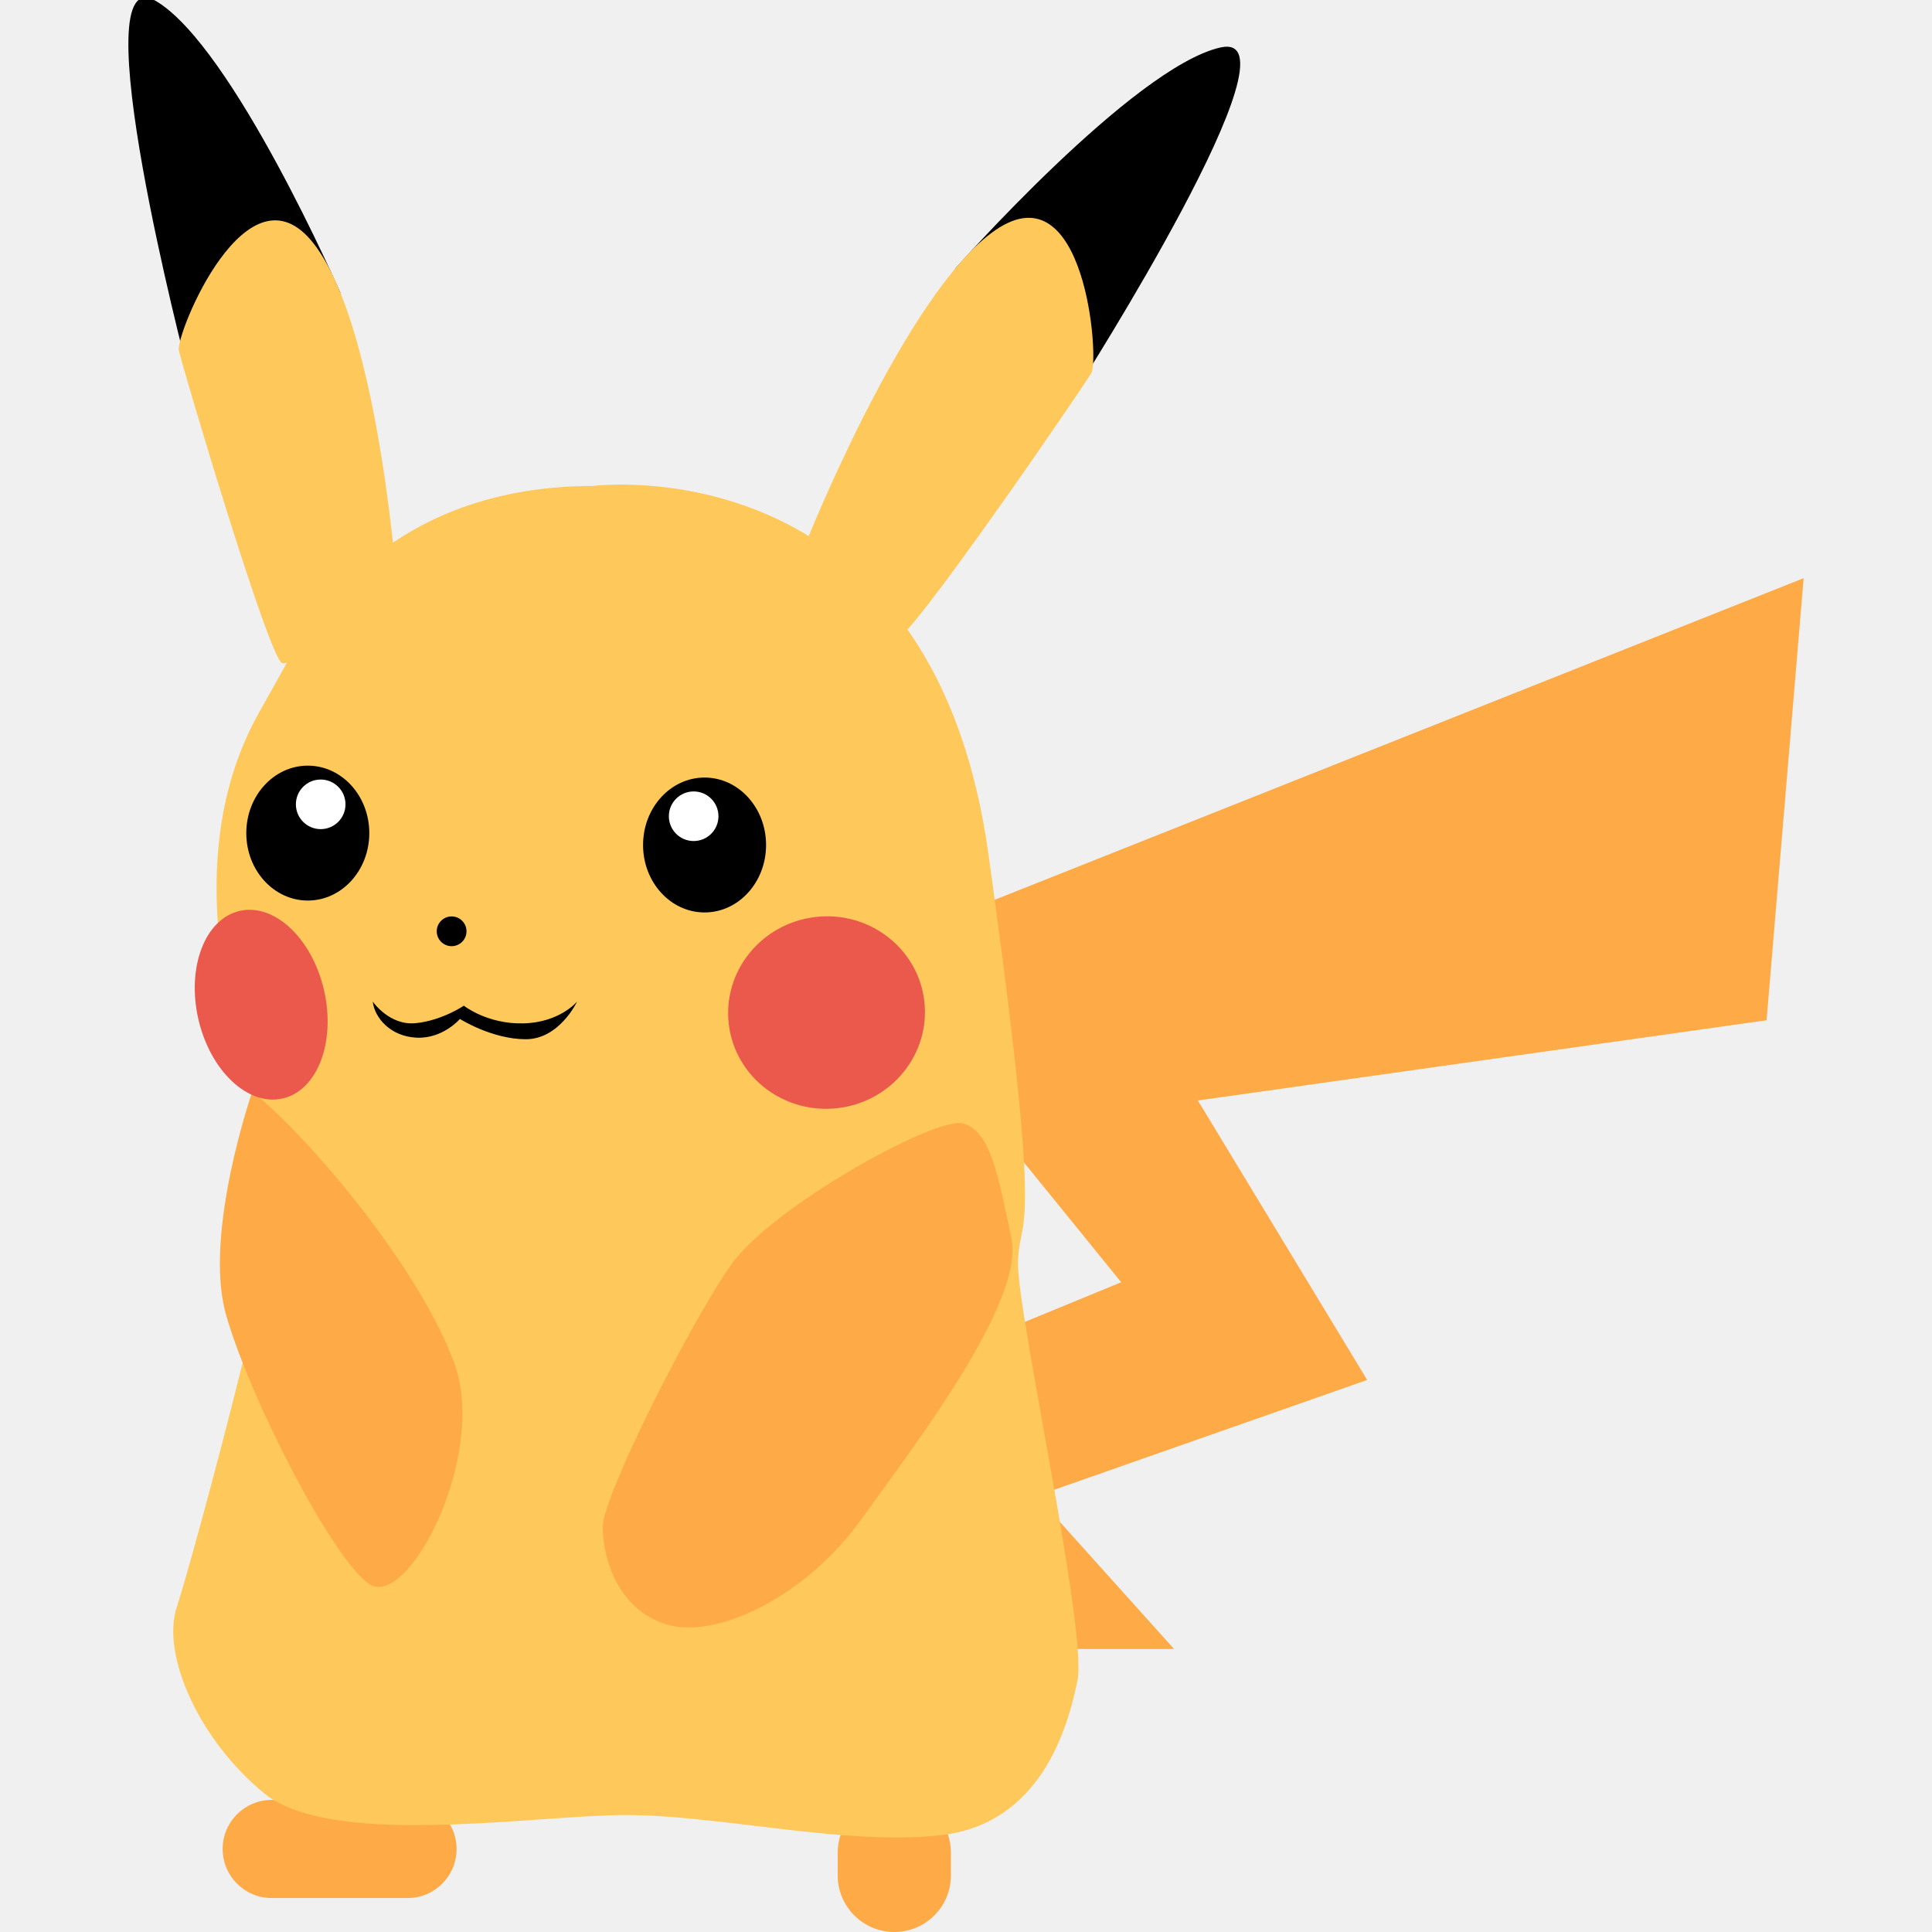
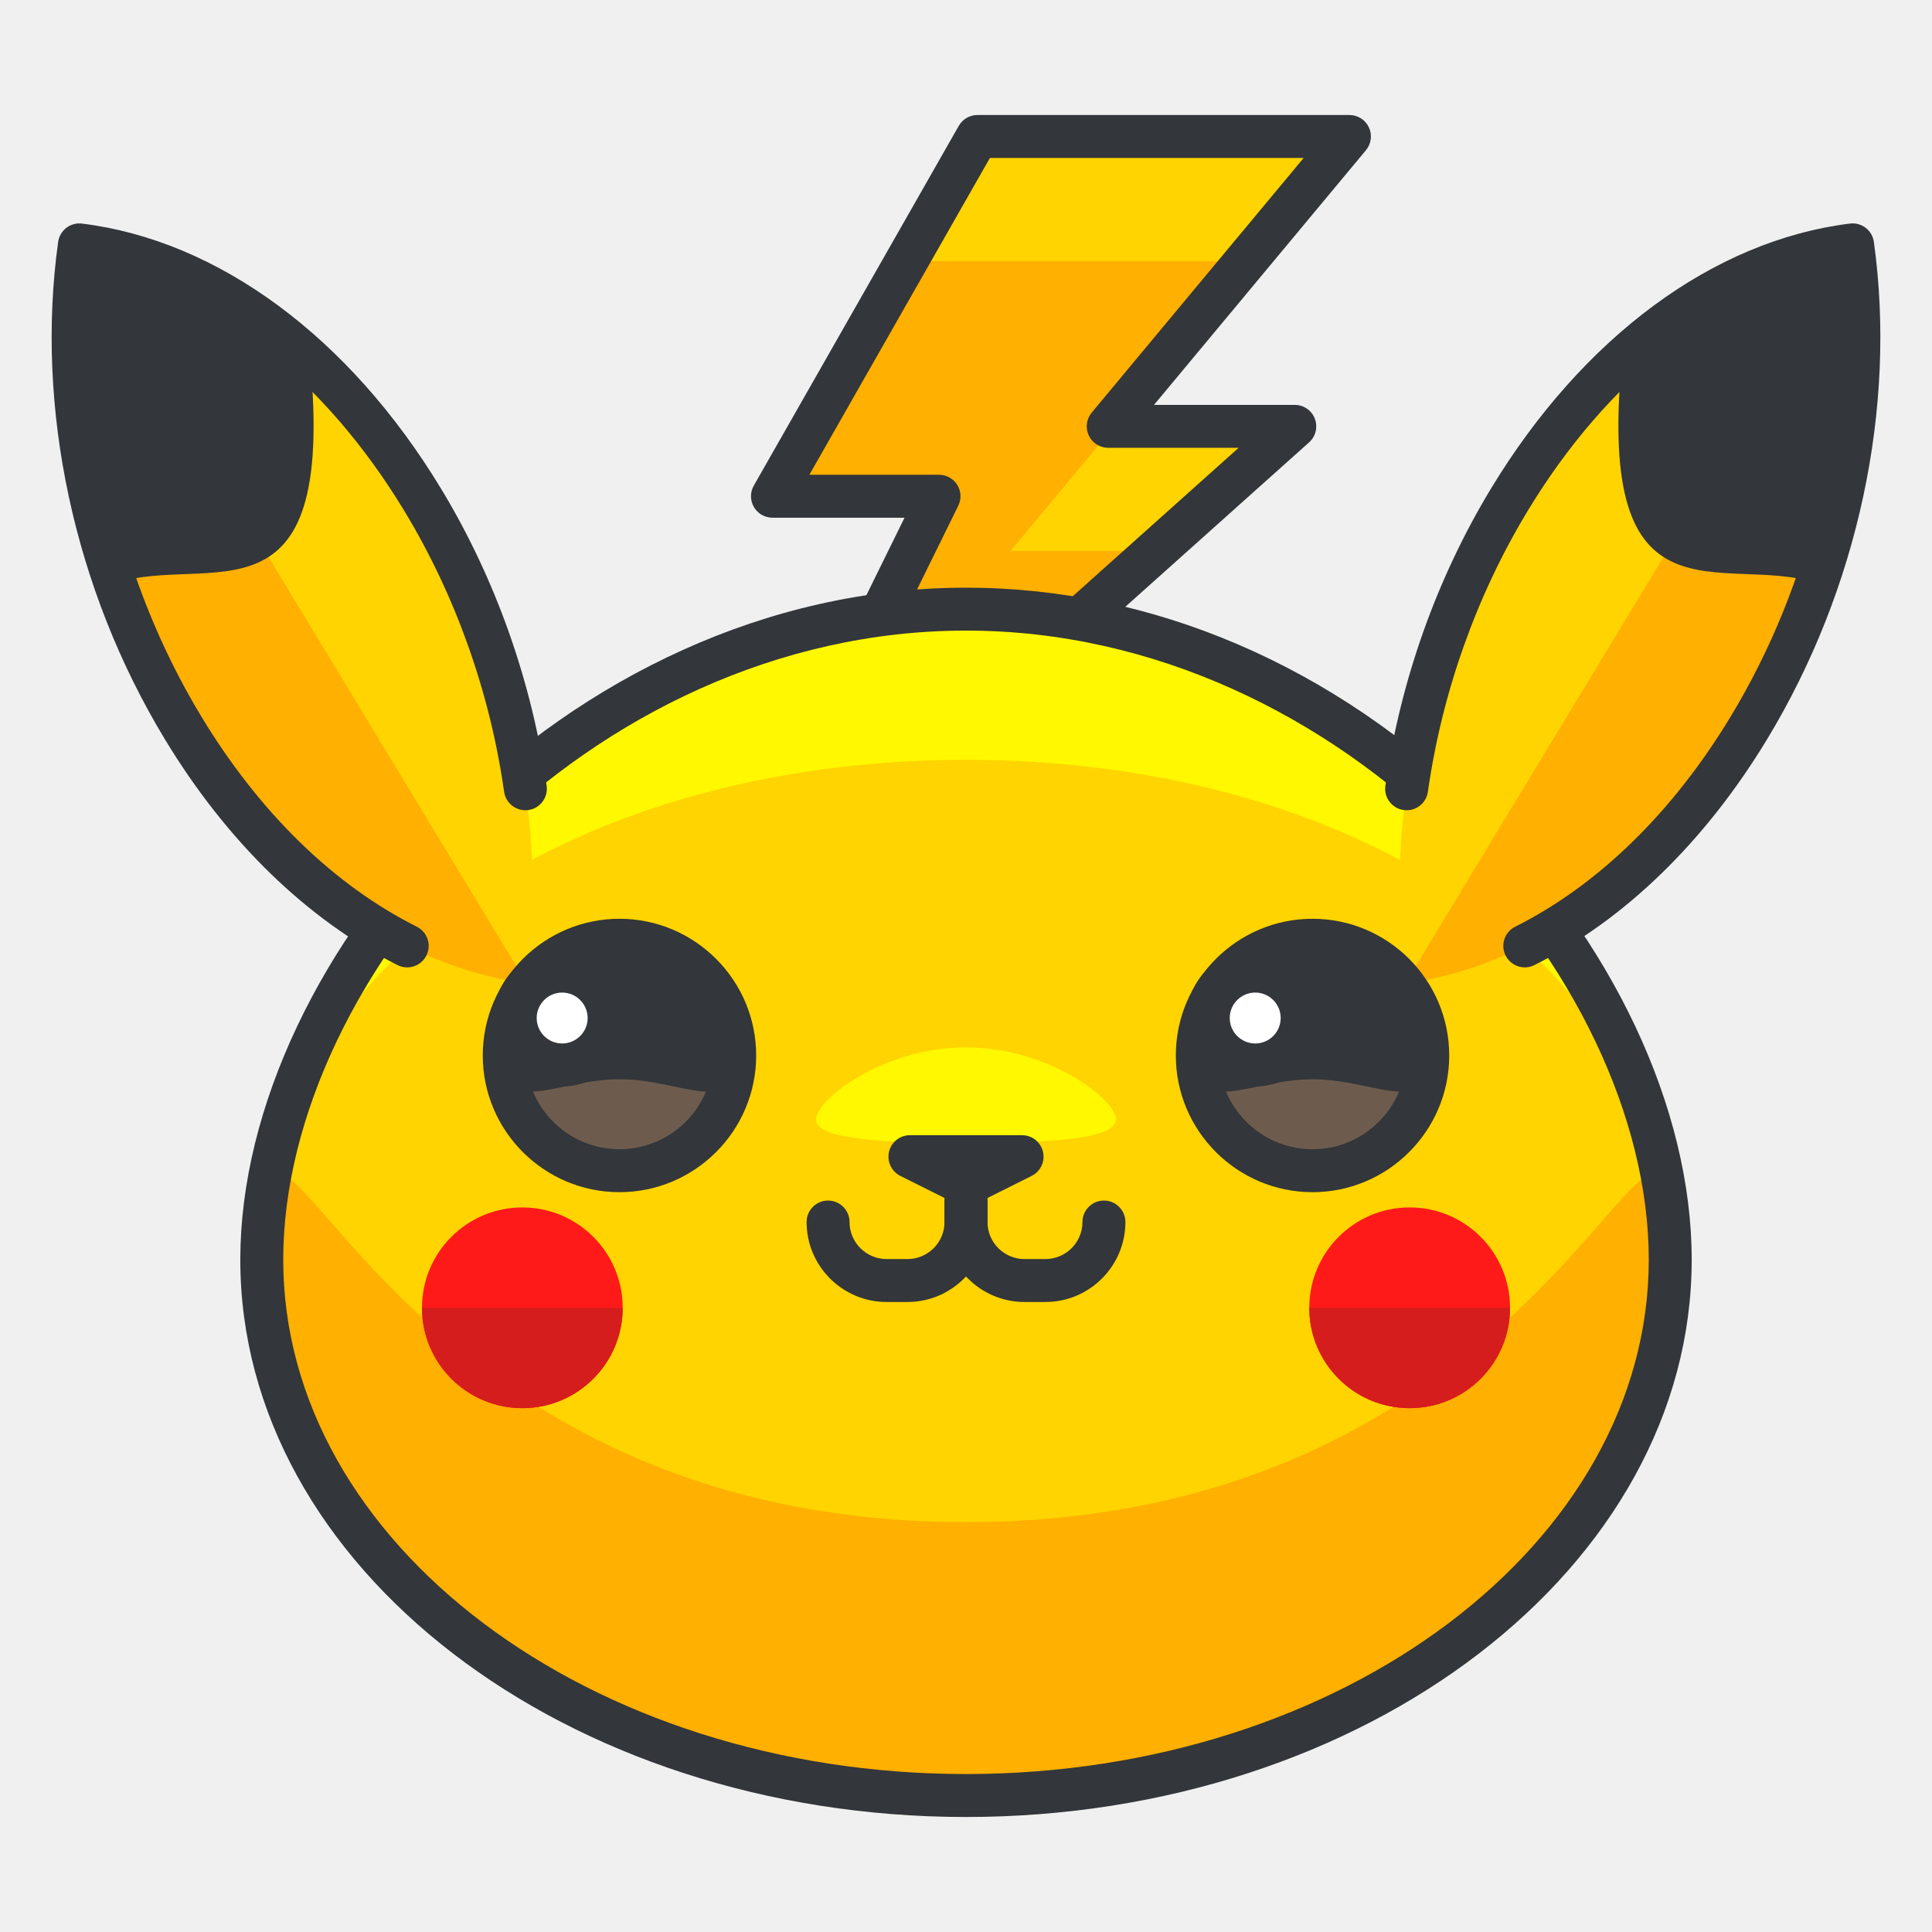
- <svg xmlns="http://www.w3.org/2000/svg" enable-background="new 0 0 512 512" height="512px" id="Layer_1" version="1.1" viewBox="0 0 512 512" width="512px" xml:space="preserve">
+ <svg xmlns="http://www.w3.org/2000/svg" version="1.1" id="Layer_1" x="0px" y="0px" width="135px" height="135px" viewBox="0 0 135 135" style="enable-background:new 0 0 135 135;" xml:space="preserve">
+   <style type="text/css">
+ 
+ 	.st0{fill:#465652;}
+ 	.st1{fill:#AAB9BA;}
+ 	.st2{fill:#47C67B;}
+ 	.st3{fill:#AAC8D1;}
+ 	.st4{fill:none;stroke:#E83834;stroke-width:6;stroke-linecap:round;stroke-linejoin:round;stroke-miterlimit:10;}
+ 	.st5{fill:#7BC67B;}
+ 	.st6{fill:#7BC7FF;}
+ 	.st7{fill:#7C34C1;}
+ 	.st8{fill:#7C8D96;}
+ 	.st9{fill:#AD2707;}
+ 	.st10{fill:#ADB8BC;}
+ 	.st11{fill:#107510;}
+ 	.st12{fill:#7FE5D8;}
+ 	.st13{fill:#AF4AD1;}
+ 	.st14{fill:#E02B7E;}
+ 	.st15{fill:#E04038;}
+ 	.st16{fill:#AFD7DD;}
+ 	.st17{fill:#E0A010;}
+ 	.st18{fill:#E0D5A4;}
+ 	.st19{fill:#12B2B2;}
+ 	.st20{fill:#12D66B;}
+ 	.st21{fill:#E1A9FF;}
+ 	.st22{fill:#1362A8;}
+ 	.st23{fill:#E2378D;}
+ 	.st24{fill:#E29C37;}
+ 	.st25{fill:#E2B90E;}
+ 	.st26{fill:#E2BF91;}
+ 	.st27{fill:#E2CBAA;}
+ 	.st28{fill:#14A594;}
+ 	.st29{fill:#E4E9ED;}
+ 	.st30{fill:#4A5D60;}
+ 	.st31{fill:#E5B076;}
+ 	.st32{fill:#E5B1C4;}
+ 	.st33{fill:#E5E4C3;}
+ 	.st34{fill:#4B6466;}
+ 	.st35{fill:#E6FF2E;}
+ 	.st36{fill:#18AA67;}
+ 	.st37{fill:#E86207;}
+ 	.st38{fill:#E8A113;}
+ 	.st39{fill:#E8B5A6;}
+ 	.st40{fill:#E8E8ED;}
+ 	.st41{fill:#4E5154;}
+ 	.st42{fill:#E9F1F4;}
+ 	.st43{fill:#4F4B48;}
+ 	.st44{fill:#4F74E8;}
+ 	.st45{fill:#808E93;}
+ 	.st46{fill:#80949B;}
+ 	.st47{fill:#80EDAC;}
+ 	.st48{fill:#B122E0;}
+ 	.st49{fill:#B2C4CC;}
+ 	.st50{fill:#83D839;}
+ 	.st51{fill:#B3C6C6;}
+ 	.st52{fill:none;stroke:#33363A;stroke-width:3;stroke-linecap:round;stroke-linejoin:round;stroke-miterlimit:10;}
+ 	.st53{fill:#1A8E1C;}
+ 	.st54{fill:#1A93D6;}
+ 	.st55{fill:#B50B0B;}
+ 	.st56{fill:#1AD88F;}
+ 	.st57{fill:#B5DAF4;}
+ 	.st58{fill:#EA7B1F;}
+ 	.st59{fill:#EA81BD;}
+ 	.st60{fill:#87B8D6;}
+ 	.st61{fill:#87C3F4;}
+ 	.st62{fill:#EAC79D;}
+ 	.st63{fill:#EADF11;}
+ 	.st64{fill:#EAE4C5;}
+ 	.st65{fill:#B78094;}
+ 	.st66{fill:#8844D8;}
+ 	.st67{fill:#EBF4F7;}
+ 	.st68{fill:#893015;}
+ 	.st69{fill:#89410B;}
+ 	.st70{fill:#899BA3;}
+ 	.st71{fill:#EDE3B9;}
+ 	.st72{enable-background:new    ;}
+ 	.st73{fill:#50FF9F;}
+ 	.st74{fill:#EEDCF4;}
+ 	.st75{fill:#EFA37D;}
+ 	.st76{fill:#EFA3CC;}
+ 	.st77{fill:#EFC99A;}
+ 	.st78{fill:#54AF79;}
+ 	.st79{fill:#BA503A;}
+ 	.st80{fill:#BA8663;}
+ 	.st81{fill:#8B4FE0;}
+ 	.st82{fill:#58ED9B;}
+ 	.st83{fill:#BC7DFF;}
+ 	.st84{fill:#8D9AA3;}
+ 	.st85{fill:#BCCAD3;}
+ 	.st86{fill:#8DE4FF;}
+ 	.st87{fill:#20B518;}
+ 	.st88{fill:#BF44F2;}
+ 	.st89{fill:#21CEA1;}
+ 	.st90{fill:#BFDAE0;}
+ 	.st91{fill:#F0FBFC;}
+ 	.st92{fill:#F2D9A7;}
+ 	.st93{fill:#F2EAC9;}
+ 	.st94{fill:#24D1AF;}
+ 	.st95{fill:#25931C;}
+ 	.st96{fill:#F4C4B3;}
+ 	.st97{fill:#F4D3A2;}
+ 	.st98{fill:#F4D647;}
+ 	.st99{fill:#F4D7B8;}
+ 	.st100{fill:#F4EC8E;}
+ 	.st101{fill:#5B524D;}
+ 	.st102{fill:#F77819;}
+ 	.st103{fill:#F79AE1;}
+ 	.st104{fill:#5E707A;}
+ 	.st105{fill:#F93585;}
+ 	.st106{fill:#F95D5D;}
+ 	.st107{fill:#F9C19B;}
+ 	.st108{fill:#F9CB58;}
+ 	.st109{fill:#F9D2B2;}
+ 	.st110{fill:#F9F07D;}
+ 	.st111{fill:#F9F1D2;}
+ 	.st112{fill:#F9F4B7;}
+ 	.st113{fill:#F9F9E4;}
+ 	.st114{fill:#5F1DAA;}
+ 	.st115{fill:#5F9AD6;}
+ 	.st116{fill:#C0C0C4;}
+ 	.st117{fill:#91EA57;}
+ 	.st118{fill:#C12727;}
+ 	.st119{fill:#C191A0;}
+ 	.st120{fill:#923BB7;}
+ 	.st121{fill:#93A0A3;}
+ 	.st122{fill:#93F9EA;}
+ 	.st123{fill:#93FF5A;}
+ 	.st124{fill:#C4833D;}
+ 	.st125{fill:#95A2A5;}
+ 	.st126{fill:#965514;}
+ 	.st127{fill:#96562C;}
+ 	.st128{fill:#2AF42F;}
+ 	.st129{fill:#C5D7DD;}
+ 	.st130{fill:#C68510;}
+ 	.st131{fill:#C6A86D;}
+ 	.st132{fill:#C6BB8D;}
+ 	.st133{fill:#2C9DCE;}
+ 	.st134{fill:#FBFCF2;}
+ 	.st135{fill:#FC70B0;}
+ 	.st136{fill:#FCE6C8;}
+ 	.st137{fill:#FCF7E3;}
+ 	.st138{fill:#C90D6B;}
+ 	.st139{fill:#FDFEFF;}
+ 	.st140{fill:#FDFFDC;}
+ 	.st141{fill:#FF1A1A;}
+ 	.st142{fill:#FF5252;}
+ 	.st143{fill:#FF5B00;}
+ 	.st144{fill:#FF6155;}
+ 	.st145{fill:#FF630D;}
+ 	.st146{fill:#FF6666;}
+ 	.st147{fill:#FF7676;}
+ 	.st148{fill:#FF7900;}
+ 	.st149{fill:#FF860D;}
+ 	.st150{fill:#FF8B00;}
+ 	.st151{fill:#FF8F8F;}
+ 	.st152{fill:#FF900B;}
+ 	.st153{fill:#FF908A;}
+ 	.st154{fill:#FF960B;}
+ 	.st155{fill:#FF9C0D;}
+ 	.st156{fill:#FFA9D4;}
+ 	.st157{fill:#FFAA00;}
+ 	.st158{fill:#FFAD40;}
+ 	.st159{fill:#FFAF10;}
+ 	.st160{fill:#FFB000;}
+ 	.st161{fill:#FFBE08;}
+ 	.st162{fill:#FFBF31;}
+ 	.st163{fill:#FFC200;}
+ 	.st164{fill:#FFCAE8;}
+ 	.st165{fill:#FFCCF5;}
+ 	.st166{fill:#FFD00B;}
+ 	.st167{fill:#FFD039;}
+ 	.st168{fill:#FFD400;}
+ 	.st169{fill:#FFD833;}
+ 	.st170{fill:#FFDB80;}
+ 	.st171{fill:#FFDDD2;}
+ 	.st172{fill:#FFE6D4;}
+ 	.st173{fill:#FFE6EB;}
+ 	.st174{fill:#FFE98D;}
+ 	.st175{fill:#FFECD2;}
+ 	.st176{fill:#FFF1D9;}
+ 	.st177{fill:#FFF24D;}
+ 	.st178{fill:#FFF3C2;}
+ 	.st179{fill:#FFF4C7;}
+ 	.st180{fill:#FFF800;}
+ 	.st181{fill:#FFF80D;}
+ 	.st182{fill:#FFF9DE;}
+ 	.st183{fill:#FFFBD7;}
+ 	.st184{fill:#FFFBEB;}
+ 	.st185{fill:#FFFCC0;}
+ 	.st186{fill:#FFFCDC;}
+ 	.st187{fill:#FFFFFA;}
+ 	.st188{fill:#FFFFFF;}
+ 	.st189{fill:#63797F;}
+ 	.st190{fill:#65E529;}
+ 	.st191{fill:#66310E;}
+ 	.st192{fill:#663C17;}
+ 	.st193{fill:#9A5AE5;}
+ 	.st194{fill:#CA30EF;}
+ 	.st195{fill:#6892FC;}
+ 	.st196{fill:#9CFFC4;}
+ 	.st197{fill:#CC4306;}
+ 	.st198{fill:#CC549E;}
+ 	.st199{fill:#9E3256;}
+ 	.st200{fill:#CDFFBB;}
+ 	.st201{fill:#CE86AF;}
+ 	.st202{fill:#CED9DD;}
+ 	
+ 		.st203{fill:none;stroke:#33363A;stroke-width:3;stroke-linecap:round;stroke-linejoin:round;stroke-miterlimit:10;stroke-dasharray:6;}
+ 	.st204{fill:#CFE1E2;}
+ 	.st205{fill:#33363A;}
+ 	.st206{fill:#34C166;}
+ 	.st207{fill:#364B5B;}
+ 	.st208{fill:#3662CE;}
+ 	.st209{fill:#36C6FF;}
+ 	.st210{fill:#6ADB9A;}
+ 	.st211{fill:#6D5C4D;}
+ 	.st212{fill:#6EBDF9;}
+ 	.st213{fill:#0031FF;}
+ 	.st214{fill:#0062FF;}
+ 	.st215{fill:#0068FF;}
+ 	.st216{fill:#0086FF;}
+ 	.st217{fill:#009BE8;}
+ 	.st218{fill:#00AAFF;}
+ 	.st219{fill:#D271FF;}
+ 	.st220{fill:#D363A9;}
+ 	.st221{fill:#D3964C;}
+ 	.st222{fill:#D3DFE2;}
+ 	.st223{fill:#D3E0E2;}
+ 	.st224{fill:#D3EFF4;}
+ 	.st225{fill:#063B66;}
+ 	.st226{fill:#D60909;}
+ 	.st227{fill:#D61D1D;}
+ 	.st228{fill:#D7F0FF;}
+ 	.st229{fill:#09B285;}
+ 	.st230{fill:#D8D593;}
+ 	.st231{fill:#D8E2EA;}
+ 	.st232{fill:#D8E5EA;}
+ 	.st233{fill:#3E5054;}
+ 	.st234{fill:#D988FF;}
+ 	.st235{fill:#D9E7E8;}
+ 	.st236{fill:#702252;}
+ 	.st237{fill:#70D3E0;}
+ 	.st238{fill:#A02FF2;}
+ 	.st239{fill:#A2F255;}
+ 	.st240{fill:#A35616;}
+ 	.st241{fill:#A3CCCC;}
+ 	.st242{fill:#0A6ADD;}
+ 	.st243{fill:#A5145D;}
+ 	.st244{fill:#A57555;}
+ 	.st245{fill:#77D6FC;}
+ 	.st246{fill:#7815CE;}
+ 	.st247{fill:#A7BBC1;}
+ 	.st248{fill:#DBD279;}
+ 	.st249{fill:#0D5C9E;}
+ 	.st250{fill:#A83C11;}
+ 	.st251{fill:#A8633D;}
+ 	.st252{fill:#A8A3E5;}
+ 	.st253{fill:#DCE6EA;}
+ 	.st254{fill:#DCE7EA;}
+ 	.st255{fill:#A962E8;}
+ 	.st256{fill:#DD2466;}
+ 	.st257{fill:#DDC38A;}
+ 	.st258{fill:#DDD2B1;}
+ 	.st259{fill:#DFE7E8;}
+ 	.st260{fill:#42B1E8;}
+ 	.st261{fill:#436377;}
+ 	.st262{fill:#43B530;}
+ 
+ </style>
  <g>
-     <path d="M252,497c0,8.284-6.716,15-15,15l0,0c-8.284,0-15-6.716-15-15v-6c0-8.284,6.716-15,15-15l0,0   c8.284,0,15,6.716,15,15V497z" fill="#FEAA47" />
-     <path d="M121,490c0,7.18-5.82,13-13,13H72c-7.18,0-13-5.82-13-13l0,0c0-7.18,5.82-13,13-13h36   C115.18,477,121,482.82,121,490L121,490z" fill="#FEAA47" />
-     <polygon fill="#FEAA47" points="252.961,242.686 477.979,153.222 468.164,270.374 317.451,291.637 362.314,365.699 274.69,396.443    311.142,437 276.094,437 269.784,351.059 297.123,339.809 248.755,280.207  " />
-     <path d="M253.142,71.18c0,0,47.136-53.337,70.269-58.595c23.133-5.257-37.599,89.902-37.599,89.902l-21.811-14.721L253.142,71.18z" />
-     <path d="M157.276,128.774c0,0,89.376-11.566,104.623,97.263c15.247,108.829,8.097,94.157,7.886,108.829   c-0.188,13.143,18.401,97.263,15.772,110.406c-2.628,13.144-9.989,37.854-35.75,41.008c-25.762,3.155-60.986-5.783-86.222-5.257   c-25.236,0.525-76.233,8.412-93.583-5.783s-27.338-36.803-23.133-49.42c4.206-12.618,32.071-115.664,27.865-121.447   s-32.596-67.821-6.309-115.138s12.092-19.453,12.092-19.453S98.918,128.774,157.276,128.774z" fill="#FEC85B" />
-     <path d="M66.848,289.302c0,0-12.968,37.504-7.009,58.884c5.958,21.38,27.689,64.141,37.854,71.501   c10.164,7.36,31.544-33.646,22.782-58.182S82.62,301.921,66.848,289.302z" fill="#FEAA47" />
-     <ellipse cx="69.213" cy="266.256" fill="#EB594C" rx="17.086" ry="25.499" transform="matrix(0.9747 -0.2235 0.2235 0.9747 -57.7507 22.201)" />
-     <ellipse cx="219.052" cy="268.351" fill="#EB594C" rx="26.088" ry="25.499" transform="matrix(0.993 -0.1178 0.1178 0.993 -30.0868 27.6731)" />
-     <ellipse cx="81.569" cy="220.78" rx="16.298" ry="17.875" />
-     <circle cx="84.986" cy="213.157" fill="#FFFFFF" r="6.572" />
-     <ellipse cx="186.718" cy="223.934" rx="16.298" ry="17.875" />
-     <circle cx="183.826" cy="216.311" fill="#FFFFFF" r="6.572" />
-     <circle cx="119.685" cy="246.804" r="3.943" />
-     <path d="M98.784,265.429c0,0,4.396,6.421,11.374,5.723s12.771-4.632,12.771-4.632s6.21,4.948,15.84,4.686   c9.63-0.263,14.166-5.776,14.166-5.776s-4.675,9.979-13.607,9.979c-8.932,0-17.446-5.373-17.446-5.373s-4.536,5.304-11.514,4.955   C103.389,274.641,99.272,269.687,98.784,265.429z" />
-     <path d="M213.53,144.021c0,0,26.486-66.77,50.308-83.067c23.822-16.298,27.502,34.173,25.399,37.854   c-2.104,3.68-47.843,70.45-51.523,70.45S213.53,144.021,213.53,144.021z" fill="#FEC85B" />
-     <path d="M90.231,77.648c0,0-28.466-65.241-48.863-77.353c-20.398-12.112,8.153,97.106,8.153,97.106l25.278-7.307L90.231,77.648z" />
-     <path d="M105.542,159.137c0,0-4.688-71.678-22.348-94.507c-17.661-22.83-36.672,24.068-35.802,28.217   c0.87,4.148,23.879,81.743,27.381,82.874C78.276,176.851,105.542,159.137,105.542,159.137z" fill="#FEC85B" />
-     <path d="M255.064,297.713c-7.36-1.752-50.471,22.081-61.336,37.504c-10.865,15.422-33.998,61.336-33.998,69.397   c0,8.062,3.854,22.082,17.174,25.938s36.802-7.711,51.173-27.688c14.37-19.979,43.46-57.832,39.957-74.656   C264.527,311.384,262.424,299.466,255.064,297.713z" fill="#FEAA47" />
+     <g>
+       <g>
+         <polygon class="st168" points="94.294,9.536 68.299,9.536 53.975,34.675 65.614,34.675 50.344,65.7 90.474,29.792 77.437,29.792         " />
+       </g>
+       <g>
+         <polygon class="st160" points="63.333,18.251 53.975,34.675 65.614,34.675 50.344,65.7 80.733,38.507 70.604,38.507      77.856,29.792 77.437,29.792 87.04,18.251    " />
+       </g>
+       <g>
+         <path class="st205" d="M50.344,67.2c-0.318,0-0.638-0.101-0.906-0.305c-0.572-0.435-0.757-1.213-0.439-1.857l14.206-28.863     h-9.229c-0.534,0-1.028-0.284-1.297-0.746s-0.271-1.032-0.007-1.496L66.995,8.794c0.268-0.469,0.765-0.758,1.304-0.758h25.995     c0.582,0,1.111,0.337,1.358,0.863c0.247,0.527,0.167,1.149-0.205,1.597L80.637,28.292h9.837c0.622,0,1.18,0.384,1.401,0.965     s0.062,1.238-0.401,1.653l-40.13,35.908C51.061,67.072,50.702,67.2,50.344,67.2z M56.556,33.175h9.059     c0.519,0,1,0.268,1.273,0.707c0.273,0.44,0.301,0.99,0.072,1.455L55.102,59.43l31.446-28.138h-9.111     c-0.582,0-1.111-0.337-1.358-0.863c-0.247-0.527-0.167-1.149,0.205-1.597l14.811-17.796H69.171L56.556,33.175z" />
+       </g>
+     </g>
+     <g>
+       <g>
+         <g>
+           <path class="st180" d="M116.709,88.022c0,20.676-22.032,37.441-49.209,37.441c-27.178,0-49.209-16.766-49.209-37.441      c0-20.68,22.031-45.459,49.209-45.459C94.677,42.563,116.709,67.343,116.709,88.022z" />
+         </g>
+         <g>
+           <path class="st168" d="M116.709,88.022c0,20.676-22.032,37.441-49.209,37.441c-27.178,0-49.209-16.766-49.209-37.441      c0-20.68,22.031-34.928,49.209-34.928C94.677,53.095,116.709,67.343,116.709,88.022z" />
+         </g>
+         <g>
+           <path class="st180" d="M77.979,78.224c0,1.393-4.691,1.643-10.479,1.643s-10.479-0.25-10.479-1.643      c0-1.395,4.691-5.037,10.479-5.037S77.979,76.829,77.979,78.224z" />
+         </g>
+         <g>
+           <path class="st160" d="M116.709,88.022c0,20.676-22.032,37.441-49.209,37.441c-27.178,0-49.209-16.766-49.209-37.441      c0-20.682,6.261,18.34,49.209,18.34S116.709,67.341,116.709,88.022z" />
+         </g>
+         <g>
+           <path class="st205" d="M67.5,126.964c-27.961,0-50.709-17.469-50.709-38.941c0-21.27,22.619-46.959,50.709-46.959      c13.041,0,25.772,5.472,35.849,15.406c9.305,9.174,14.86,20.97,14.86,31.553C118.209,109.495,95.461,126.964,67.5,126.964z       M67.5,44.063c-26.428,0-47.709,24.048-47.709,43.959c0,19.818,21.402,35.941,47.709,35.941s47.709-16.123,47.709-35.941      C115.209,68.111,93.928,44.063,67.5,44.063z" />
+         </g>
+       </g>
+       <g>
+         <g>
+           <g>
+             <g>
+               <path class="st168" d="M12.807,50.882c6.385,10.541,15.331,16.738,23.985,17.811c1.492-10.754-0.872-23.232-7.258-33.773        C23.148,24.376,14.202,18.179,5.549,17.11C4.057,27.86,6.421,40.341,12.807,50.882z" />
+             </g>
+             <g>
+               <path class="st160" d="M5.549,17.11c-1.492,10.75,0.872,23.23,7.258,33.771c6.385,10.541,15.331,16.738,23.985,17.811        L5.549,17.11z" />
+             </g>
+             <g>
+               <path class="st205" d="M28.453,67.597c-0.227,0-0.455-0.051-0.671-0.159c-6.298-3.156-11.92-8.612-16.259-15.778        c-6.352-10.485-9.071-23.153-7.46-34.755c0.112-0.812,0.853-1.383,1.669-1.282c9.525,1.176,18.668,7.926,25.085,18.52        c3.786,6.25,6.338,13.43,7.379,20.764c0.116,0.82-0.454,1.58-1.274,1.696c-0.817,0.11-1.579-0.454-1.696-1.274        c-0.984-6.937-3.396-13.725-6.975-19.631c-5.595-9.237-13.325-15.304-21.4-16.862C5.762,29.346,8.365,40.655,14.09,50.104        c4.046,6.683,9.245,11.748,15.036,14.651c0.741,0.371,1.04,1.272,0.669,2.013C29.532,67.294,29.003,67.597,28.453,67.597z" />
+             </g>
+             <g>
+               <path class="st205" d="M21.672,25.169C16.668,20.55,11.05,17.79,5.549,17.11C4.516,24.56,5.337,32.839,8.061,40.726        C14.7,38.673,23.482,44.196,21.672,25.169z" />
+             </g>
+           </g>
+         </g>
+         <g>
+           <g>
+             <g>
+               <path class="st168" d="M122.193,50.882c-6.385,10.541-15.331,16.738-23.985,17.811c-1.492-10.754,0.871-23.232,7.258-33.773        c6.386-10.543,15.332-16.74,23.986-17.809C130.943,27.86,128.58,40.341,122.193,50.882z" />
+             </g>
+             <g>
+               <path class="st160" d="M129.452,17.11c1.491,10.75-0.872,23.23-7.259,33.771c-6.385,10.541-15.331,16.738-23.985,17.811        L129.452,17.11z" />
+             </g>
+             <g>
+               <path class="st205" d="M106.547,67.597c-0.55,0-1.079-0.303-1.342-0.828c-0.371-0.74-0.072-1.642,0.669-2.013        c5.789-2.901,10.988-7.968,15.036-14.651c5.725-9.447,8.328-20.758,7.24-31.271c-8.076,1.559-15.807,7.625-21.401,16.862        c-3.579,5.909-5.991,12.697-6.974,19.631c-0.116,0.819-0.864,1.389-1.696,1.274c-0.82-0.116-1.391-0.876-1.274-1.696        c1.039-7.33,3.591-14.511,7.378-20.764c6.417-10.594,15.561-17.344,25.086-18.52c0.812-0.1,1.557,0.47,1.669,1.282        c1.61,11.604-1.109,24.271-7.461,34.755c-4.341,7.167-9.963,12.623-16.259,15.778        C107.002,67.546,106.772,67.597,106.547,67.597z" />
+             </g>
+             <g>
+               <path class="st205" d="M113.328,25.169c5.005-4.619,10.622-7.379,16.124-8.059c1.033,7.449,0.212,15.729-2.512,23.615        C120.3,38.673,111.517,44.196,113.328,25.169z" />
+             </g>
+           </g>
+         </g>
+       </g>
+       <g>
+         <g>
+           <circle class="st141" cx="36.499" cy="91.384" r="7.013" />
+         </g>
+         <g>
+           <path class="st227" d="M43.512,91.384c0,3.871-3.14,7.012-7.013,7.012c-3.874,0-7.014-3.141-7.014-7.012" />
+         </g>
+         <g>
+           <circle class="st141" cx="98.501" cy="91.384" r="7.014" />
+         </g>
+         <g>
+           <path class="st227" d="M105.515,91.384c0,3.871-3.141,7.012-7.014,7.012s-7.014-3.141-7.014-7.012" />
+         </g>
+       </g>
+       <g>
+         <g>
+           <polygon class="st205" points="63.582,80.823 67.5,82.784 71.419,80.823     " />
+           <path class="st205" d="M67.5,84.284c-0.23,0-0.46-0.053-0.671-0.158l-3.918-1.961c-0.622-0.312-0.949-1.01-0.789-1.687      s0.765-1.155,1.46-1.155h7.837c0.695,0,1.3,0.479,1.46,1.155s-0.167,1.375-0.789,1.687l-3.919,1.961      C67.96,84.231,67.73,84.284,67.5,84.284z" />
+         </g>
+         <g>
+           <g>
+             <path class="st205" d="M63.41,90.978h-1.457c-3.083,0-5.591-2.507-5.591-5.588c0-0.828,0.672-1.5,1.5-1.5s1.5,0.672,1.5,1.5       c0,1.427,1.162,2.588,2.591,2.588h1.457c1.428,0,2.589-1.161,2.589-2.588v-1.455c0-0.828,0.672-1.5,1.5-1.5s1.5,0.672,1.5,1.5       v1.455C68.999,88.471,66.492,90.978,63.41,90.978z" />
+           </g>
+           <g>
+             <path class="st205" d="M73.047,90.978h-1.456c-3.082,0-5.59-2.507-5.59-5.588v-1.455c0-0.828,0.672-1.5,1.5-1.5       s1.5,0.672,1.5,1.5v1.455c0,1.427,1.162,2.588,2.59,2.588h1.456c1.429,0,2.591-1.161,2.591-2.588c0-0.828,0.672-1.5,1.5-1.5       s1.5,0.672,1.5,1.5C78.638,88.471,76.13,90.978,73.047,90.978z" />
+           </g>
+         </g>
+         <g>
+           <g>
+             <g>
+               <g>
+                 <path class="st211" d="M51.338,73.753c0,4.449-3.605,8.051-8.053,8.051c-4.446,0-8.051-3.602-8.051-8.051         c0-4.447,3.604-8.053,8.051-8.053C47.732,65.7,51.338,69.306,51.338,73.753z" />
+               </g>
+               <g>
+                 <path class="st205" d="M51.338,73.753c0,4.449-3.605,1.662-8.053,1.662c-4.446,0-8.051,2.787-8.051-1.662         c0-4.447,3.604-8.053,8.051-8.053C47.732,65.7,51.338,69.306,51.338,73.753z" />
+               </g>
+               <g>
+                 <path class="st205" d="M43.285,83.304c-5.267,0-9.551-4.284-9.551-9.551c0-5.268,4.284-9.553,9.551-9.553         c5.268,0,9.553,4.285,9.553,9.553C52.838,79.02,48.553,83.304,43.285,83.304z M43.285,67.2c-3.612,0-6.551,2.939-6.551,6.553         c0,3.612,2.938,6.551,6.551,6.551c3.613,0,6.553-2.938,6.553-6.551C49.838,70.14,46.898,67.2,43.285,67.2z" />
+               </g>
+             </g>
+             <g>
+               <g>
+                 <circle class="st188" cx="39.282" cy="71.136" r="3.281" />
+               </g>
+               <g>
+                 <path class="st205" d="M39.281,75.915c-2.636,0-4.78-2.144-4.78-4.779s2.145-4.779,4.78-4.779         c2.637,0,4.781,2.144,4.781,4.779S41.918,75.915,39.281,75.915z M39.281,69.356c-0.981,0-1.78,0.798-1.78,1.779         s0.799,1.779,1.78,1.779c0.982,0,1.781-0.798,1.781-1.779S40.264,69.356,39.281,69.356z" />
+               </g>
+             </g>
+           </g>
+           <g>
+             <g>
+               <g>
+                 <path class="st211" d="M99.765,73.753c0,4.449-3.604,8.051-8.051,8.051c-4.447,0-8.052-3.602-8.052-8.051         c0-4.447,3.604-8.053,8.052-8.053C96.16,65.7,99.765,69.306,99.765,73.753z" />
+               </g>
+               <g>
+                 <path class="st205" d="M99.765,73.753c0,4.449-3.604,1.662-8.051,1.662c-4.447,0-8.052,2.787-8.052-1.662         c0-4.447,3.604-8.053,8.052-8.053C96.16,65.7,99.765,69.306,99.765,73.753z" />
+               </g>
+               <g>
+                 <path class="st205" d="M91.714,83.304c-5.267,0-9.552-4.284-9.552-9.551c0-5.268,4.285-9.553,9.552-9.553         s9.551,4.285,9.551,9.553C101.265,79.02,96.98,83.304,91.714,83.304z M91.714,67.2c-3.612,0-6.552,2.939-6.552,6.553         c0,3.612,2.939,6.551,6.552,6.551s6.551-2.938,6.551-6.551C98.265,70.14,95.326,67.2,91.714,67.2z" />
+               </g>
+             </g>
+             <g>
+               <g>
+                 <circle class="st188" cx="87.709" cy="71.136" r="3.28" />
+               </g>
+               <g>
+                 <path class="st205" d="M87.71,75.915c-2.637,0-4.781-2.144-4.781-4.779s2.145-4.779,4.781-4.779         c2.636,0,4.779,2.144,4.779,4.779S90.346,75.915,87.71,75.915z M87.71,69.356c-0.982,0-1.781,0.798-1.781,1.779         s0.799,1.779,1.781,1.779c0.981,0,1.779-0.798,1.779-1.779S88.691,69.356,87.71,69.356z" />
+               </g>
+             </g>
+           </g>
+         </g>
+       </g>
+     </g>
  </g>
</svg>
